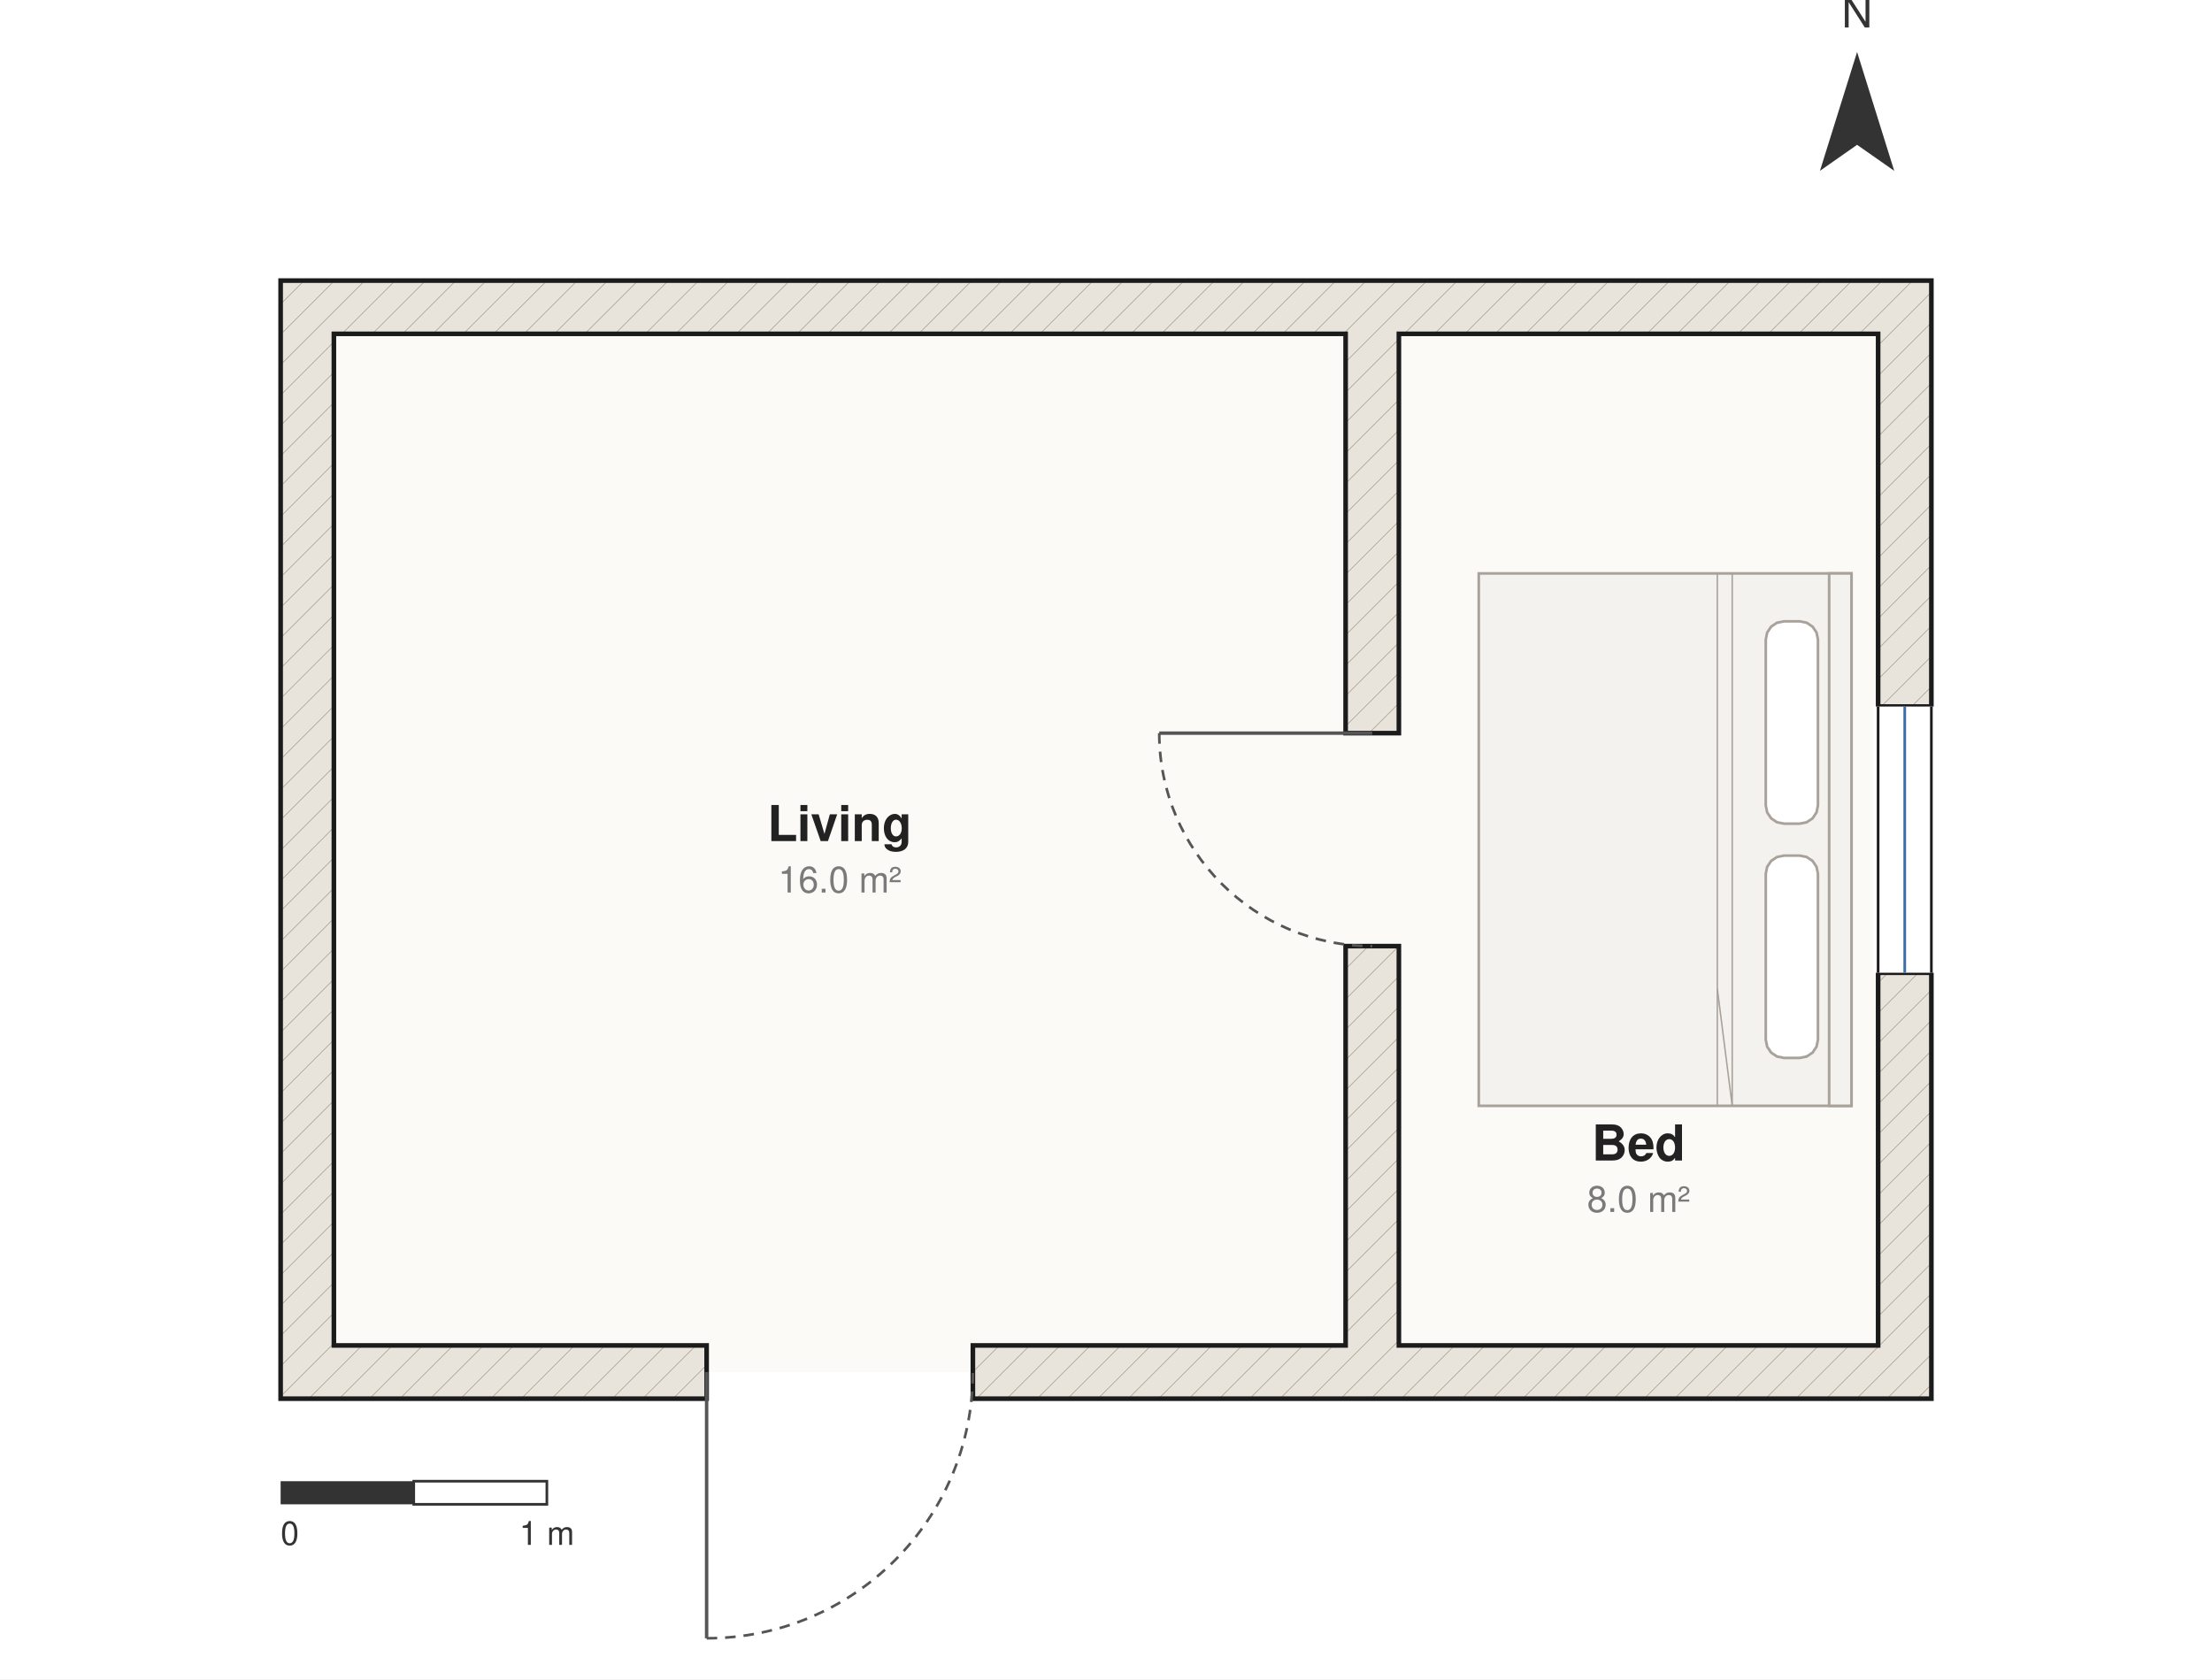
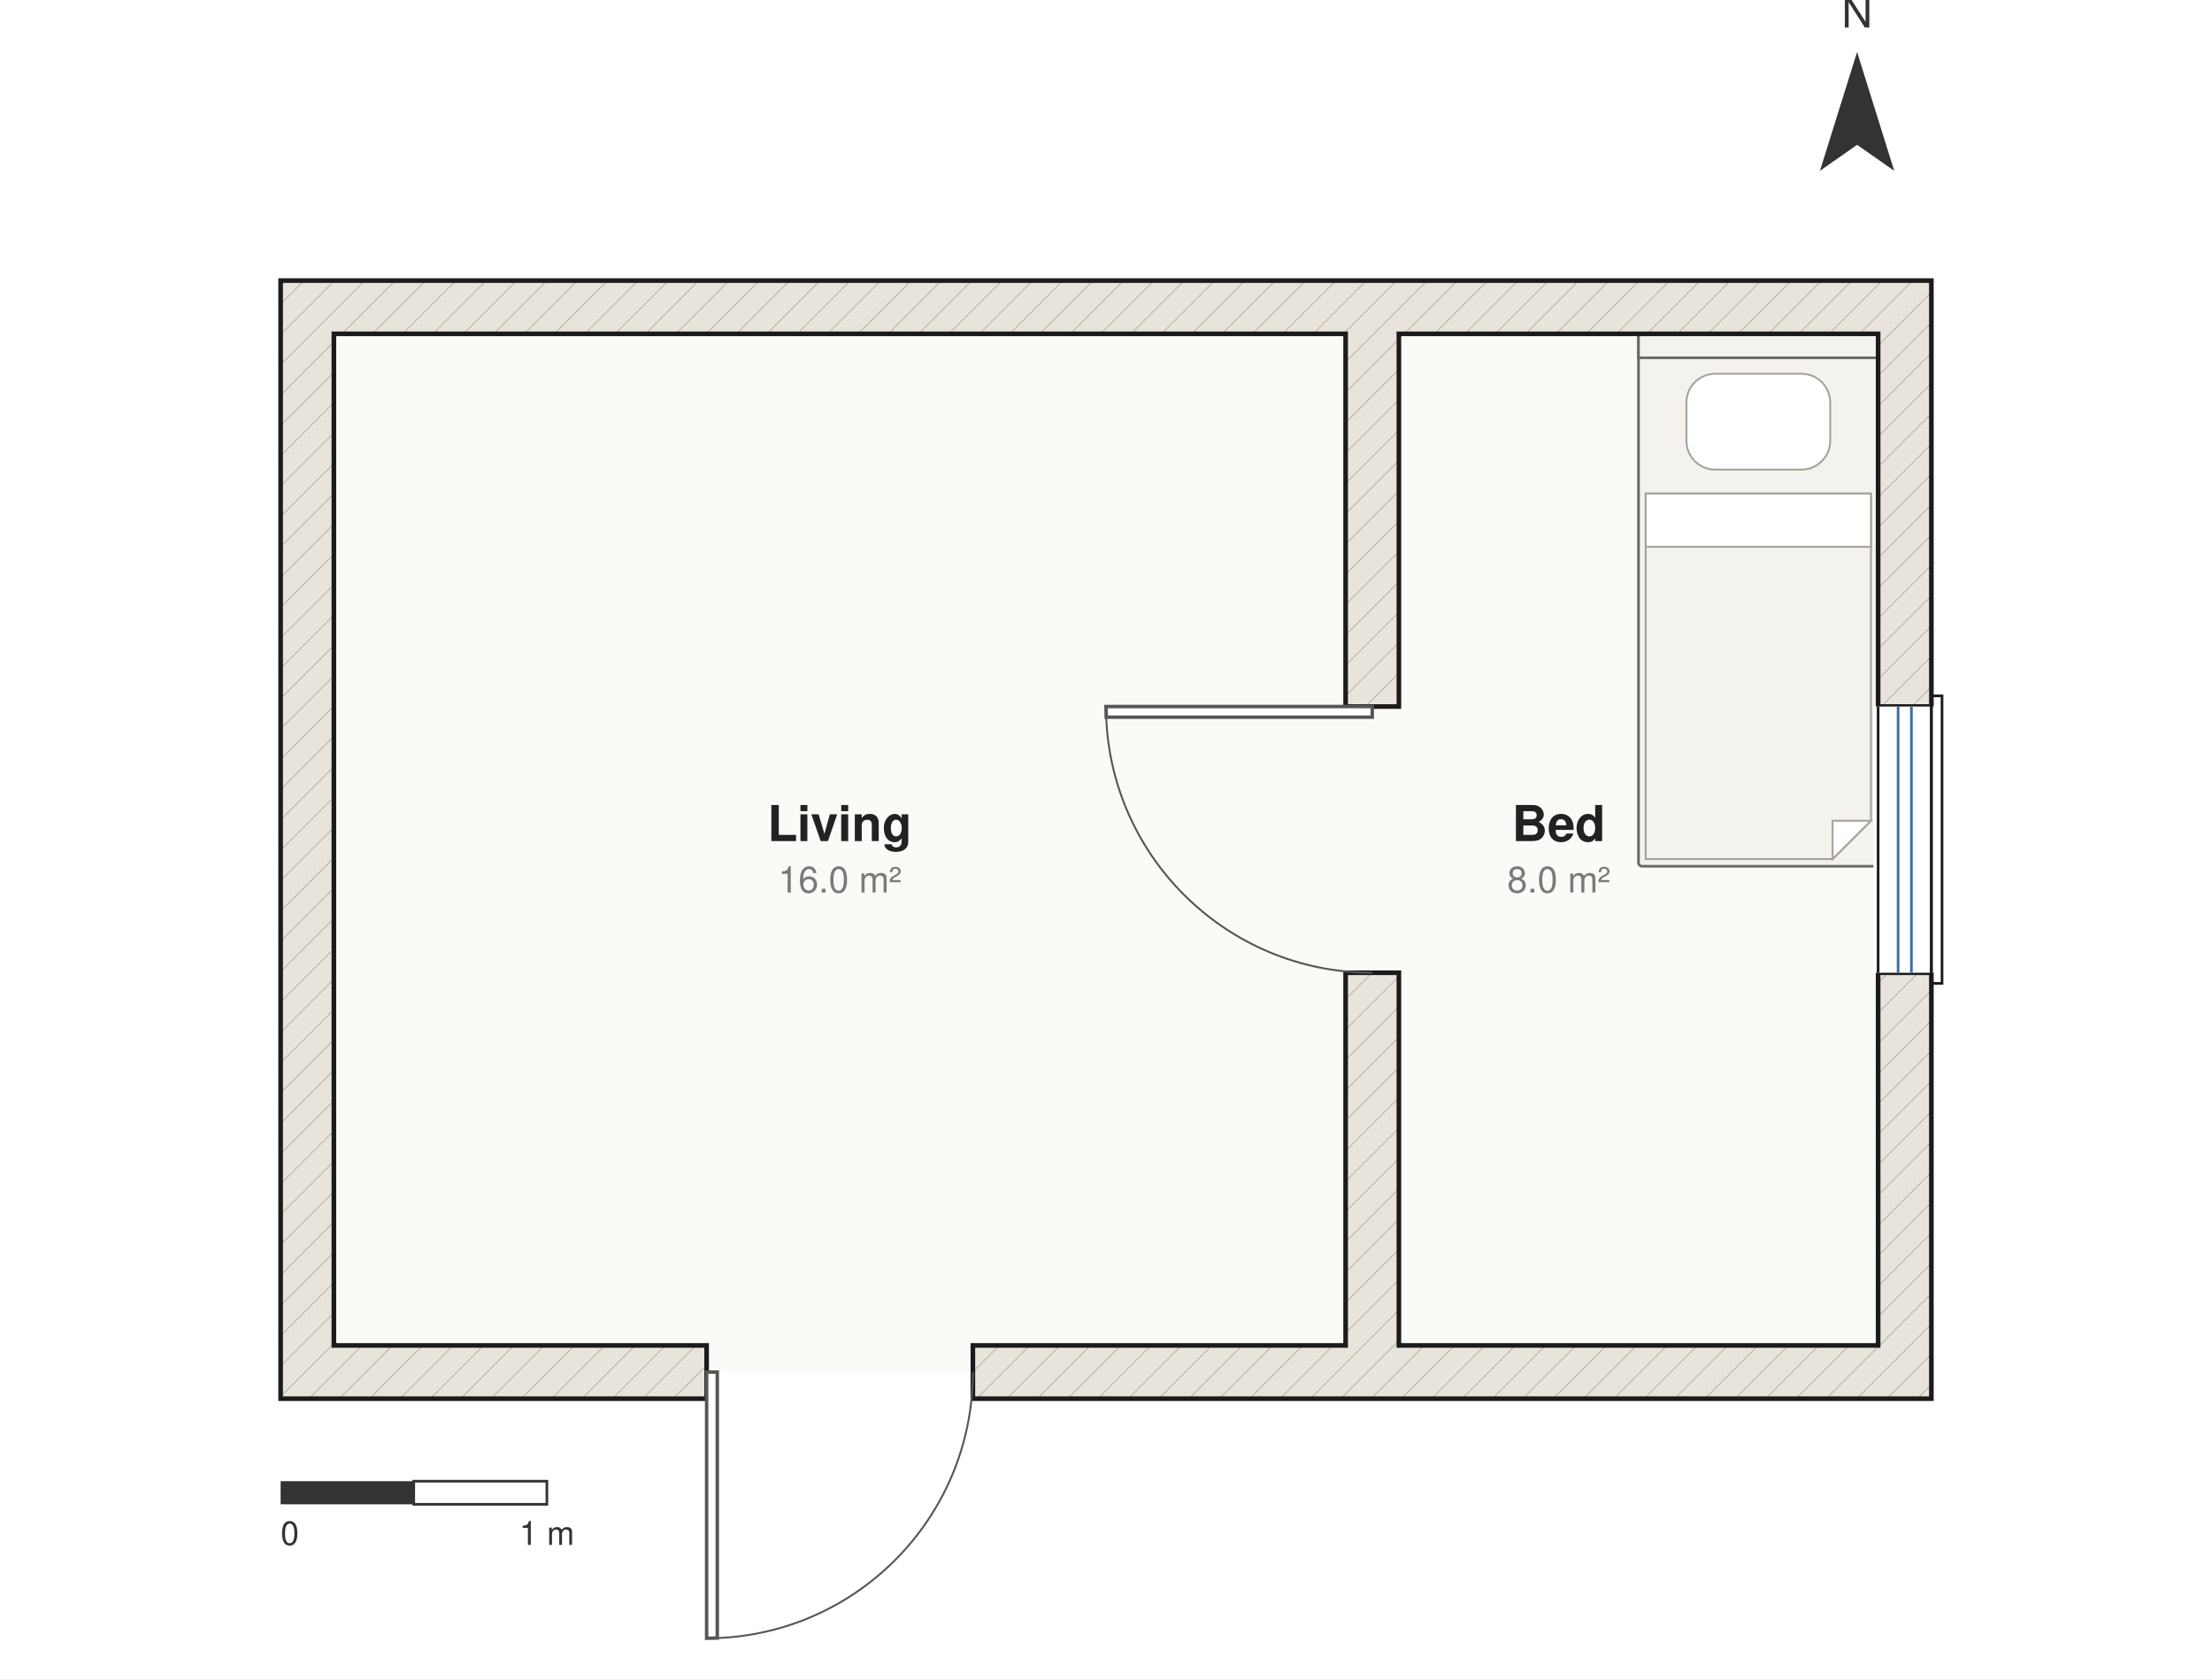
<svg xmlns="http://www.w3.org/2000/svg" viewBox="-1154 -1154 8308 6308" font-family="Helvetica, Arial, sans-serif">
  <defs>
    <pattern id="poche" patternUnits="userSpaceOnUse" width="80.6" height="80.6" patternTransform="rotate(45)">
      <rect width="80.6" height="80.6" fill="#e9e4db" />
      <line x1="0" y1="0" x2="0" y2="80.6" stroke="#b9b1a4" stroke-width="6.94" />
    </pattern>
  </defs>
  <rect x="-1154" y="-1154" width="8308" height="6308" fill="#ffffff" />
  <g id="A-FLOR">
    <polygon points="0,0 4000,0 4000,4000 0,4000" fill="#fbfaf7" />
    <polygon points="4000,0 6000,0 6000,4000 4000,4000" fill="#fbfaf7" />
  </g>
  <g id="A-FURN">
-     <polygon points="5800,1000 5800,3000 4400,3000 4400,1000" fill="#f4f2ee" stroke="#a8a29a" stroke-width="9.92" />
-     <polygon points="5800,1000 5800,3000 5716,3000 5716,1000" fill="#f4f2ee" stroke="#a8a29a" stroke-width="9.92" />
-     <polygon points="5674,1871.4 5668.78,1897.65 5653.91,1919.91 5631.65,1934.78 5605.4,1940 5546.6,1940 5520.35,1934.78 5498.09,1919.91 5483.22,1897.65 5478,1871.4 5478,1248.6 5483.22,1222.35 5498.09,1200.09 5520.35,1185.22 5546.6,1180 5605.4,1180 5631.65,1185.22 5653.91,1200.09 5668.78,1222.35 5674,1248.6" fill="#ffffff" stroke="#a8a29a" stroke-width="9.92" />
-     <polygon points="5674,2751.4 5668.78,2777.65 5653.91,2799.91 5631.65,2814.78 5605.4,2820 5546.6,2820 5520.35,2814.78 5498.09,2799.91 5483.22,2777.65 5478,2751.4 5478,2128.6 5483.22,2102.35 5498.09,2080.09 5520.35,2065.22 5546.6,2060 5605.4,2060 5631.65,2065.22 5653.91,2080.09 5668.78,2102.35 5674,2128.6" fill="#ffffff" stroke="#a8a29a" stroke-width="9.92" />
-     <line x1="5352" y1="1000" x2="5352" y2="3000" stroke="#a8a29a" stroke-width="5.46" />
-     <line x1="5296" y1="1000" x2="5296" y2="3000" stroke="#a8a29a" stroke-width="5.46" />
-     <line x1="5352" y1="3000" x2="5296" y2="2560" stroke="#a8a29a" stroke-width="5.46" />
+     <path d="M 5013.5,100 L 5886.5,100 A 13.5 13.5 0 0 1 5900,113.5 L 5900,2086.5 A 13.5 13.5 0 0 1 5886.5,2100 L 5013.5,2100 A 13.5 13.5 0 0 1 5000,2086.5 L 5000,113.5 A 13.5 13.5 0 0 1 5013.5,100 Z" fill="#f4f2ee" stroke="#6c6864" stroke-width="9.92" />
+     <path d="M 5013.5,100 L 5886.5,100 A 13.5 13.5 0 0 1 5900,113.5 L 5900,190 L 5000,190 L 5000,113.5 A 13.5 13.5 0 0 1 5013.5,100 Z" fill="#f4f2ee" stroke="#6c6864" stroke-width="9.92" />
+     <path d="M 5288,250 L 5612,250 A 108 108 0 0 1 5720,358 L 5720,502 A 108 108 0 0 1 5612,610 L 5288,610 A 108 108 0 0 1 5180,502 L 5180,358 A 108 108 0 0 1 5288,250 Z" fill="#ffffff" stroke="#a8a29a" stroke-width="7.16" />
+     <polygon points="5027,700 5873,700 5873,1929 5729,2073 5027,2073" fill="#f4f2ee" stroke="#a8a29a" stroke-width="7.16" />
+     <polygon points="5027,700 5873,700 5873,900 5027,900" fill="#ffffff" stroke="#a8a29a" stroke-width="7.16" />
+     <polygon points="5873,1929 5729,2073 5729,1929" fill="#ffffff" stroke="#a8a29a" stroke-width="7.16" />
  </g>
  <g id="A-WALL">
-     <path d="M -100,-100 L -100,4100 L 1500,4100 L 1500,3900 L 100,3900 L 100,100 L 3900,100 L 3900,1600 L 4100,1600 L 4100,100 L 5900,100 L 5900,1500 L 6100,1500 L 6100,-100 Z M 3900,3900 L 2500,3900 L 2500,4100 L 6100,4100 L 6100,2500 L 5900,2500 L 5900,3900 L 4100,3900 L 4100,2400 L 3900,2400 Z" fill="url(#poche)" fill-rule="nonzero" />
-     <path d="M -100,-100 L -100,4100 L 1500,4100 L 1500,3900 L 100,3900 L 100,100 L 3900,100 L 3900,1600 L 4100,1600 L 4100,100 L 5900,100 L 5900,1500 L 6100,1500 L 6100,-100 Z M 3900,3900 L 2500,3900 L 2500,4100 L 6100,4100 L 6100,2500 L 5900,2500 L 5900,3900 L 4100,3900 L 4100,2400 L 3900,2400 Z" fill="none" stroke="#1b1b1b" stroke-width="17.36" stroke-linejoin="miter" stroke-miterlimit="4" />
+     <path d="M -100,-100 L 6100,-100 L 6100,1500 L 5900,1500 L 5900,100 L 4100,100 L 4100,1500 L 3900,1500 L 3900,100 L 100,100 L 100,3900 L 1500,3900 L 1500,4100 L -100,4100 Z M 2500,3900 L 3900,3900 L 3900,2500 L 4100,2500 L 4100,3900 L 5900,3900 L 5900,2500 L 6100,2500 L 6100,4100 L 2500,4100 Z" fill="url(#poche)" fill-rule="nonzero" />
+     <path d="M -100,-100 L 6100,-100 L 6100,1500 L 5900,1500 L 5900,100 L 4100,100 L 4100,1500 L 3900,1500 L 3900,100 L 100,100 L 100,3900 L 1500,3900 L 1500,4100 L -100,4100 Z M 2500,3900 L 3900,3900 L 3900,2500 L 4100,2500 L 4100,3900 L 5900,3900 L 5900,2500 L 6100,2500 L 6100,4100 L 2500,4100 Z" fill="none" stroke="#1b1b1b" stroke-width="17.36" stroke-linejoin="miter" stroke-miterlimit="4" />
  </g>
  <g id="A-DOOR">
    <polygon points="1500,4100 2500,4100 2500,3900 1500,3900" fill="none" />
-     <line x1="1500" y1="4000" x2="1500" y2="5000" stroke="#555555" stroke-width="12.9" />
-     <path d="M 1500,5000 A 1000 1000 0 0 0 2500,4000" fill="none" stroke="#555555" stroke-width="9.92" stroke-dasharray="39.68 29.76" />
-     <polygon points="3900,1600 3900,2400 4100,2400 4100,1600" fill="none" />
-     <line x1="4000" y1="1600" x2="3200" y2="1600" stroke="#555555" stroke-width="12.9" />
-     <path d="M 3200,1600 A 800 800 0 0 0 4000,2400" fill="none" stroke="#555555" stroke-width="9.92" stroke-dasharray="39.68 29.76" />
+     <polygon points="1500,4000 1500,5000 1540,4999.2 1540,4000" fill="#ffffff" stroke="#555555" stroke-width="12.9" />
+     <path d="M 1500,5000 A 1000 1000 0 0 0 2500,4000" fill="none" stroke="#555555" stroke-width="7.16" />
+     <polygon points="3900,1500 3900,2500 4100,2500 4100,1500" fill="none" />
+     <polygon points="4000,1500 3000,1500 3000.8,1540 4000,1540" fill="#ffffff" stroke="#555555" stroke-width="12.9" />
+     <path d="M 3000,1500 A 1000 1000 0 0 0 4000,2500" fill="none" stroke="#555555" stroke-width="7.16" />
  </g>
  <g id="A-GLAZ">
    <polygon points="6117.36,2500 6117.36,1500 5882.64,1500 5882.64,2500" fill="#ffffff" />
    <line x1="6100" y1="2500" x2="6100" y2="1500" stroke="#1b1b1b" stroke-width="9.92" />
    <line x1="5900" y1="2500" x2="5900" y2="1500" stroke="#1b1b1b" stroke-width="9.92" />
-     <line x1="6000" y1="2500" x2="6000" y2="1500" stroke="#3a6ea5" stroke-width="9.92" />
+     <line x1="6025" y1="2500" x2="6025" y2="1500" stroke="#3a6ea5" stroke-width="9.92" />
+     <line x1="5975" y1="2500" x2="5975" y2="1500" stroke="#3a6ea5" stroke-width="9.92" />
+     <polygon points="6100,2540 6140,2540 6140,1460 6100,1460" fill="none" stroke="#1b1b1b" stroke-width="9.92" />
  </g>
  <g id="A-ANNO-TEXT">
    <text x="2000" y="1962.8" font-size="186" fill="#222222" text-anchor="middle" dominant-baseline="central" font-weight="600">Living</text>
    <text x="2000" y="2167.4" font-size="136.4" fill="#7a7a7a" text-anchor="middle" dominant-baseline="central">16.0 m²</text>
-     <text x="5000" y="3162.8" font-size="186" fill="#222222" text-anchor="middle" dominant-baseline="central" font-weight="600">Bed</text>
-     <text x="5000" y="3367.4" font-size="136.4" fill="#7a7a7a" text-anchor="middle" dominant-baseline="central">8.0 m²</text>
+     <text x="4700" y="1962.8" font-size="186" fill="#222222" text-anchor="middle" dominant-baseline="central" font-weight="600">Bed</text>
+     <text x="4700" y="2167.4" font-size="136.4" fill="#7a7a7a" text-anchor="middle" dominant-baseline="central">8.0 m²</text>
  </g>
  <g>
    <polygon points="5821,-958.7 5681.5,-512.3 5821,-609.95 5960.5,-512.3" fill="#333333" transform="rotate(0 5821 -679.7)" />
    <text x="5821" y="-1087.66" font-size="161.2" fill="#333333" text-anchor="middle" dominant-baseline="central">N</text>
  </g>
  <g>
    <rect x="-100" y="4410" width="500" height="86.8" fill="#333333" />
    <rect x="400" y="4410" width="500" height="86.8" fill="none" stroke="#333333" stroke-width="9.92" />
    <text x="-100" y="4620.8" font-size="124" fill="#333333" text-anchor="start" dominant-baseline="central">0</text>
    <text x="900" y="4620.8" font-size="124" fill="#333333" text-anchor="middle" dominant-baseline="central">1 m</text>
  </g>
</svg>
